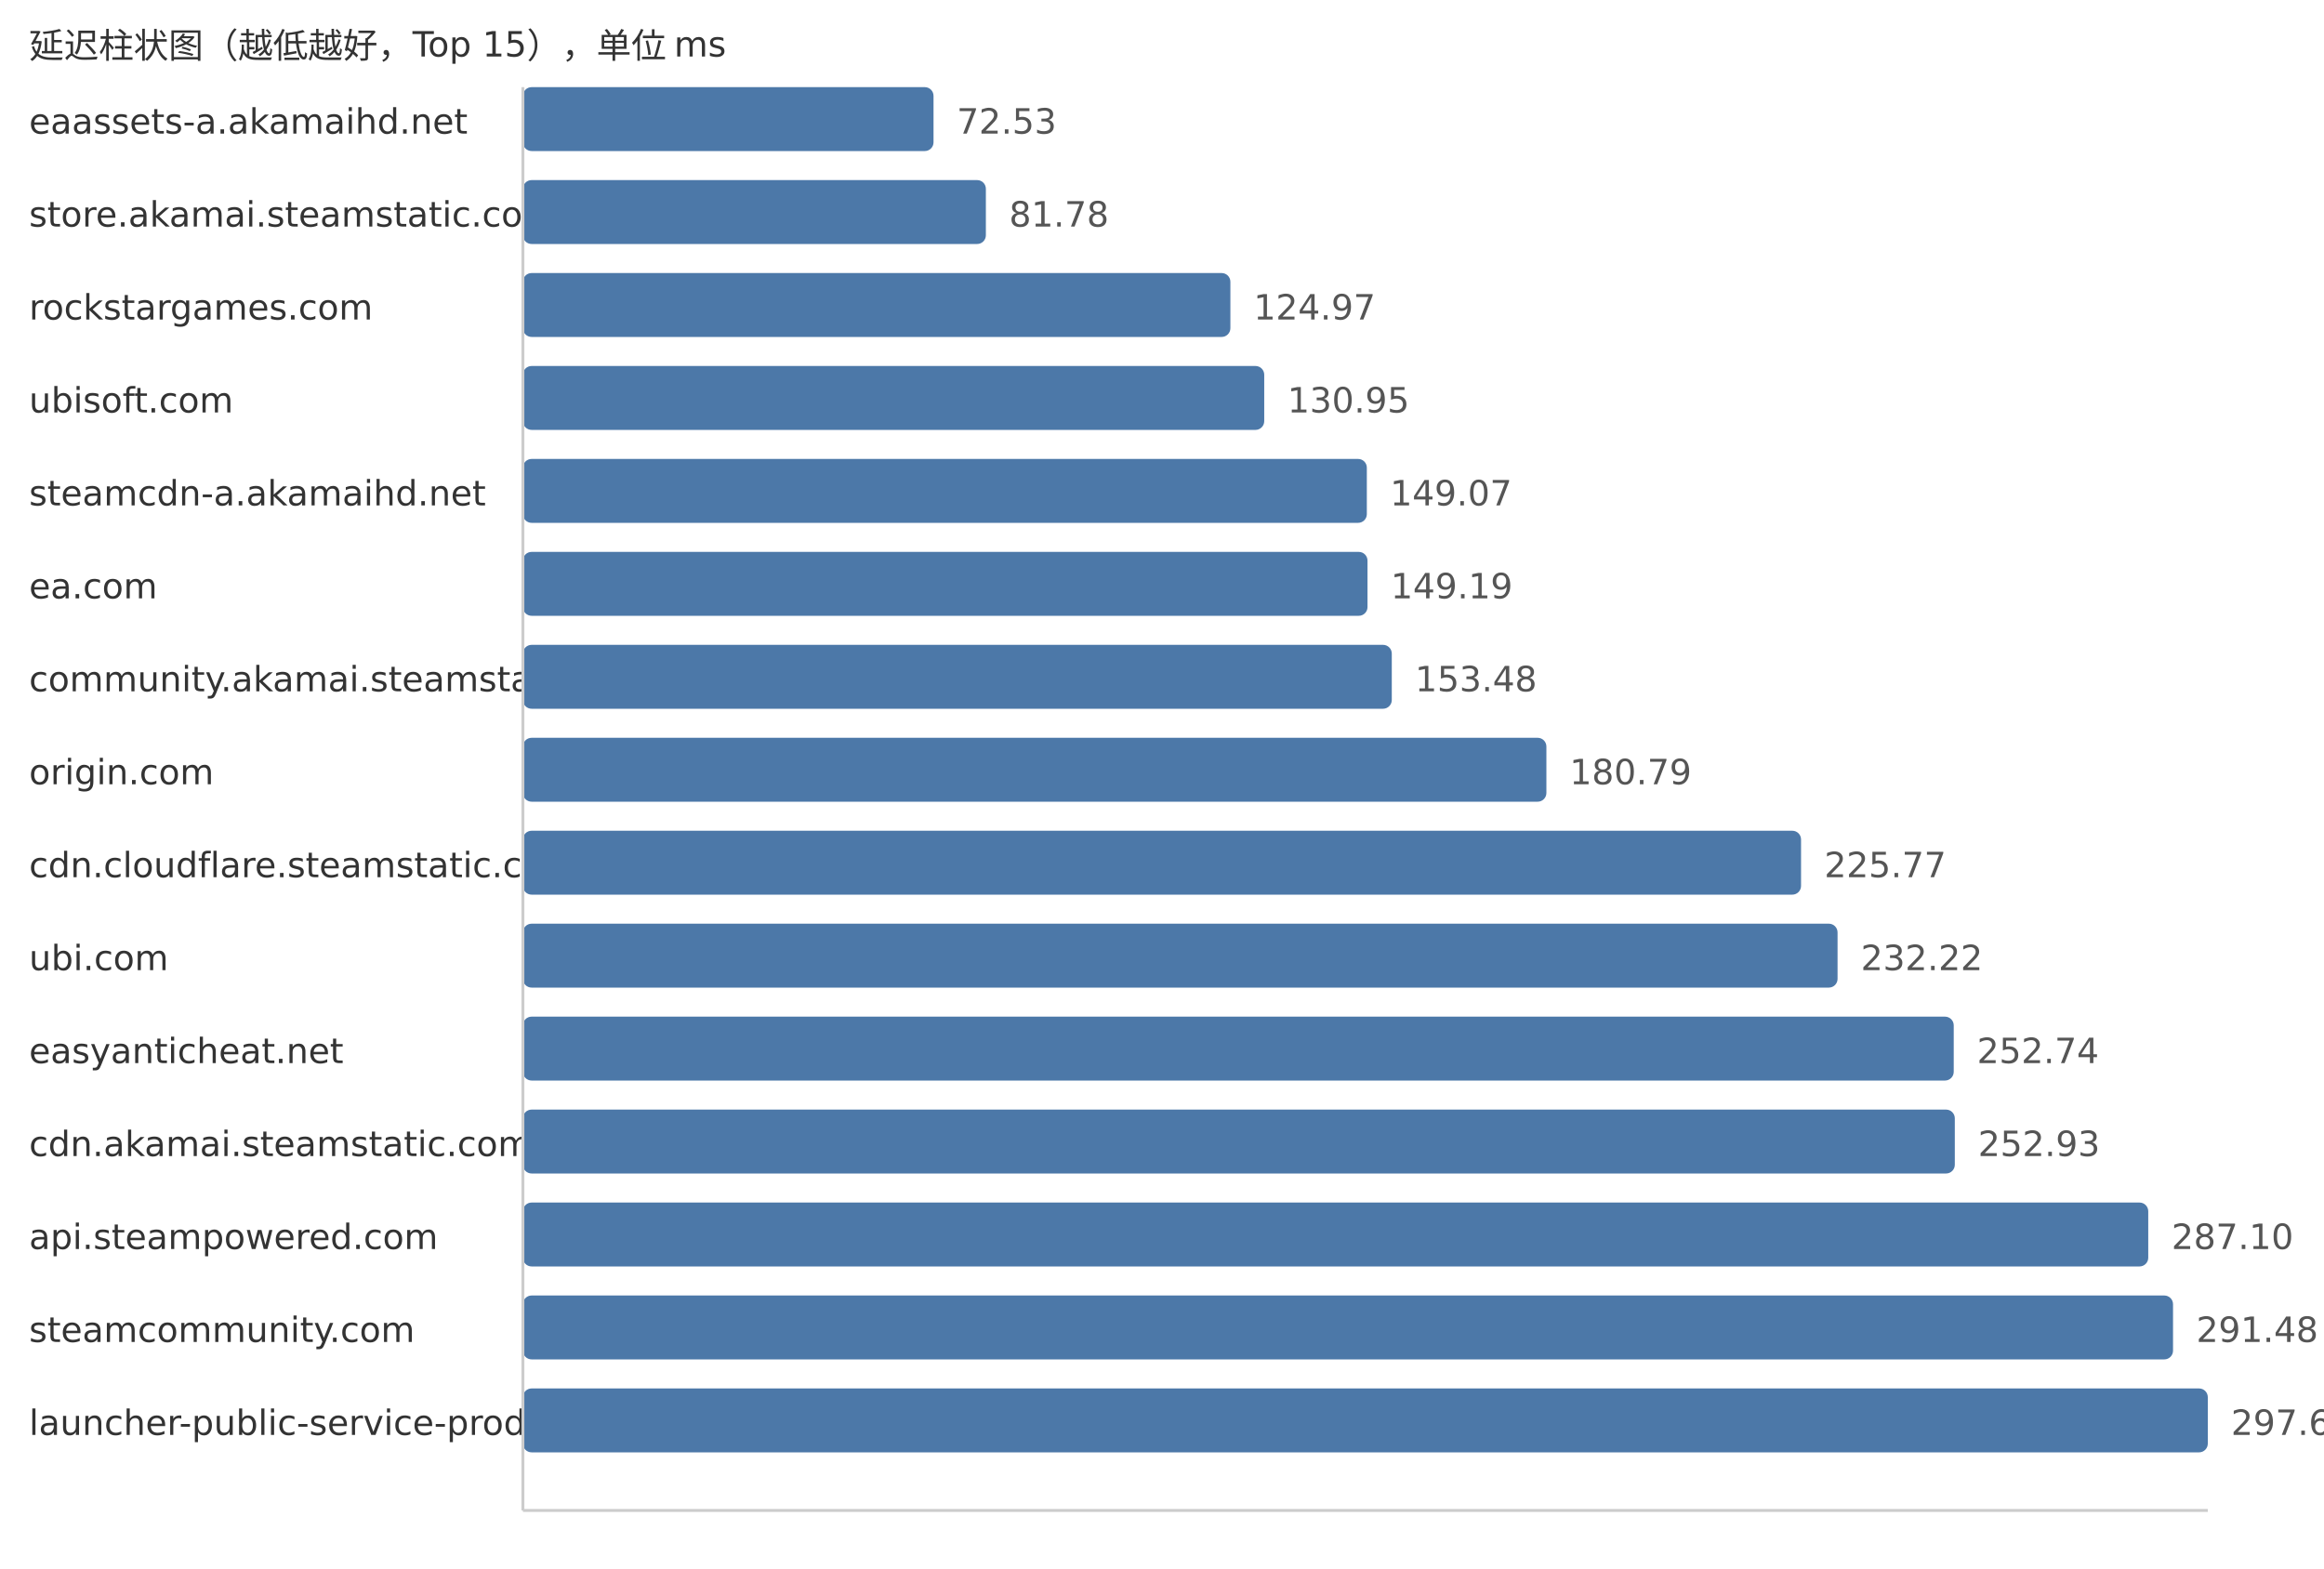
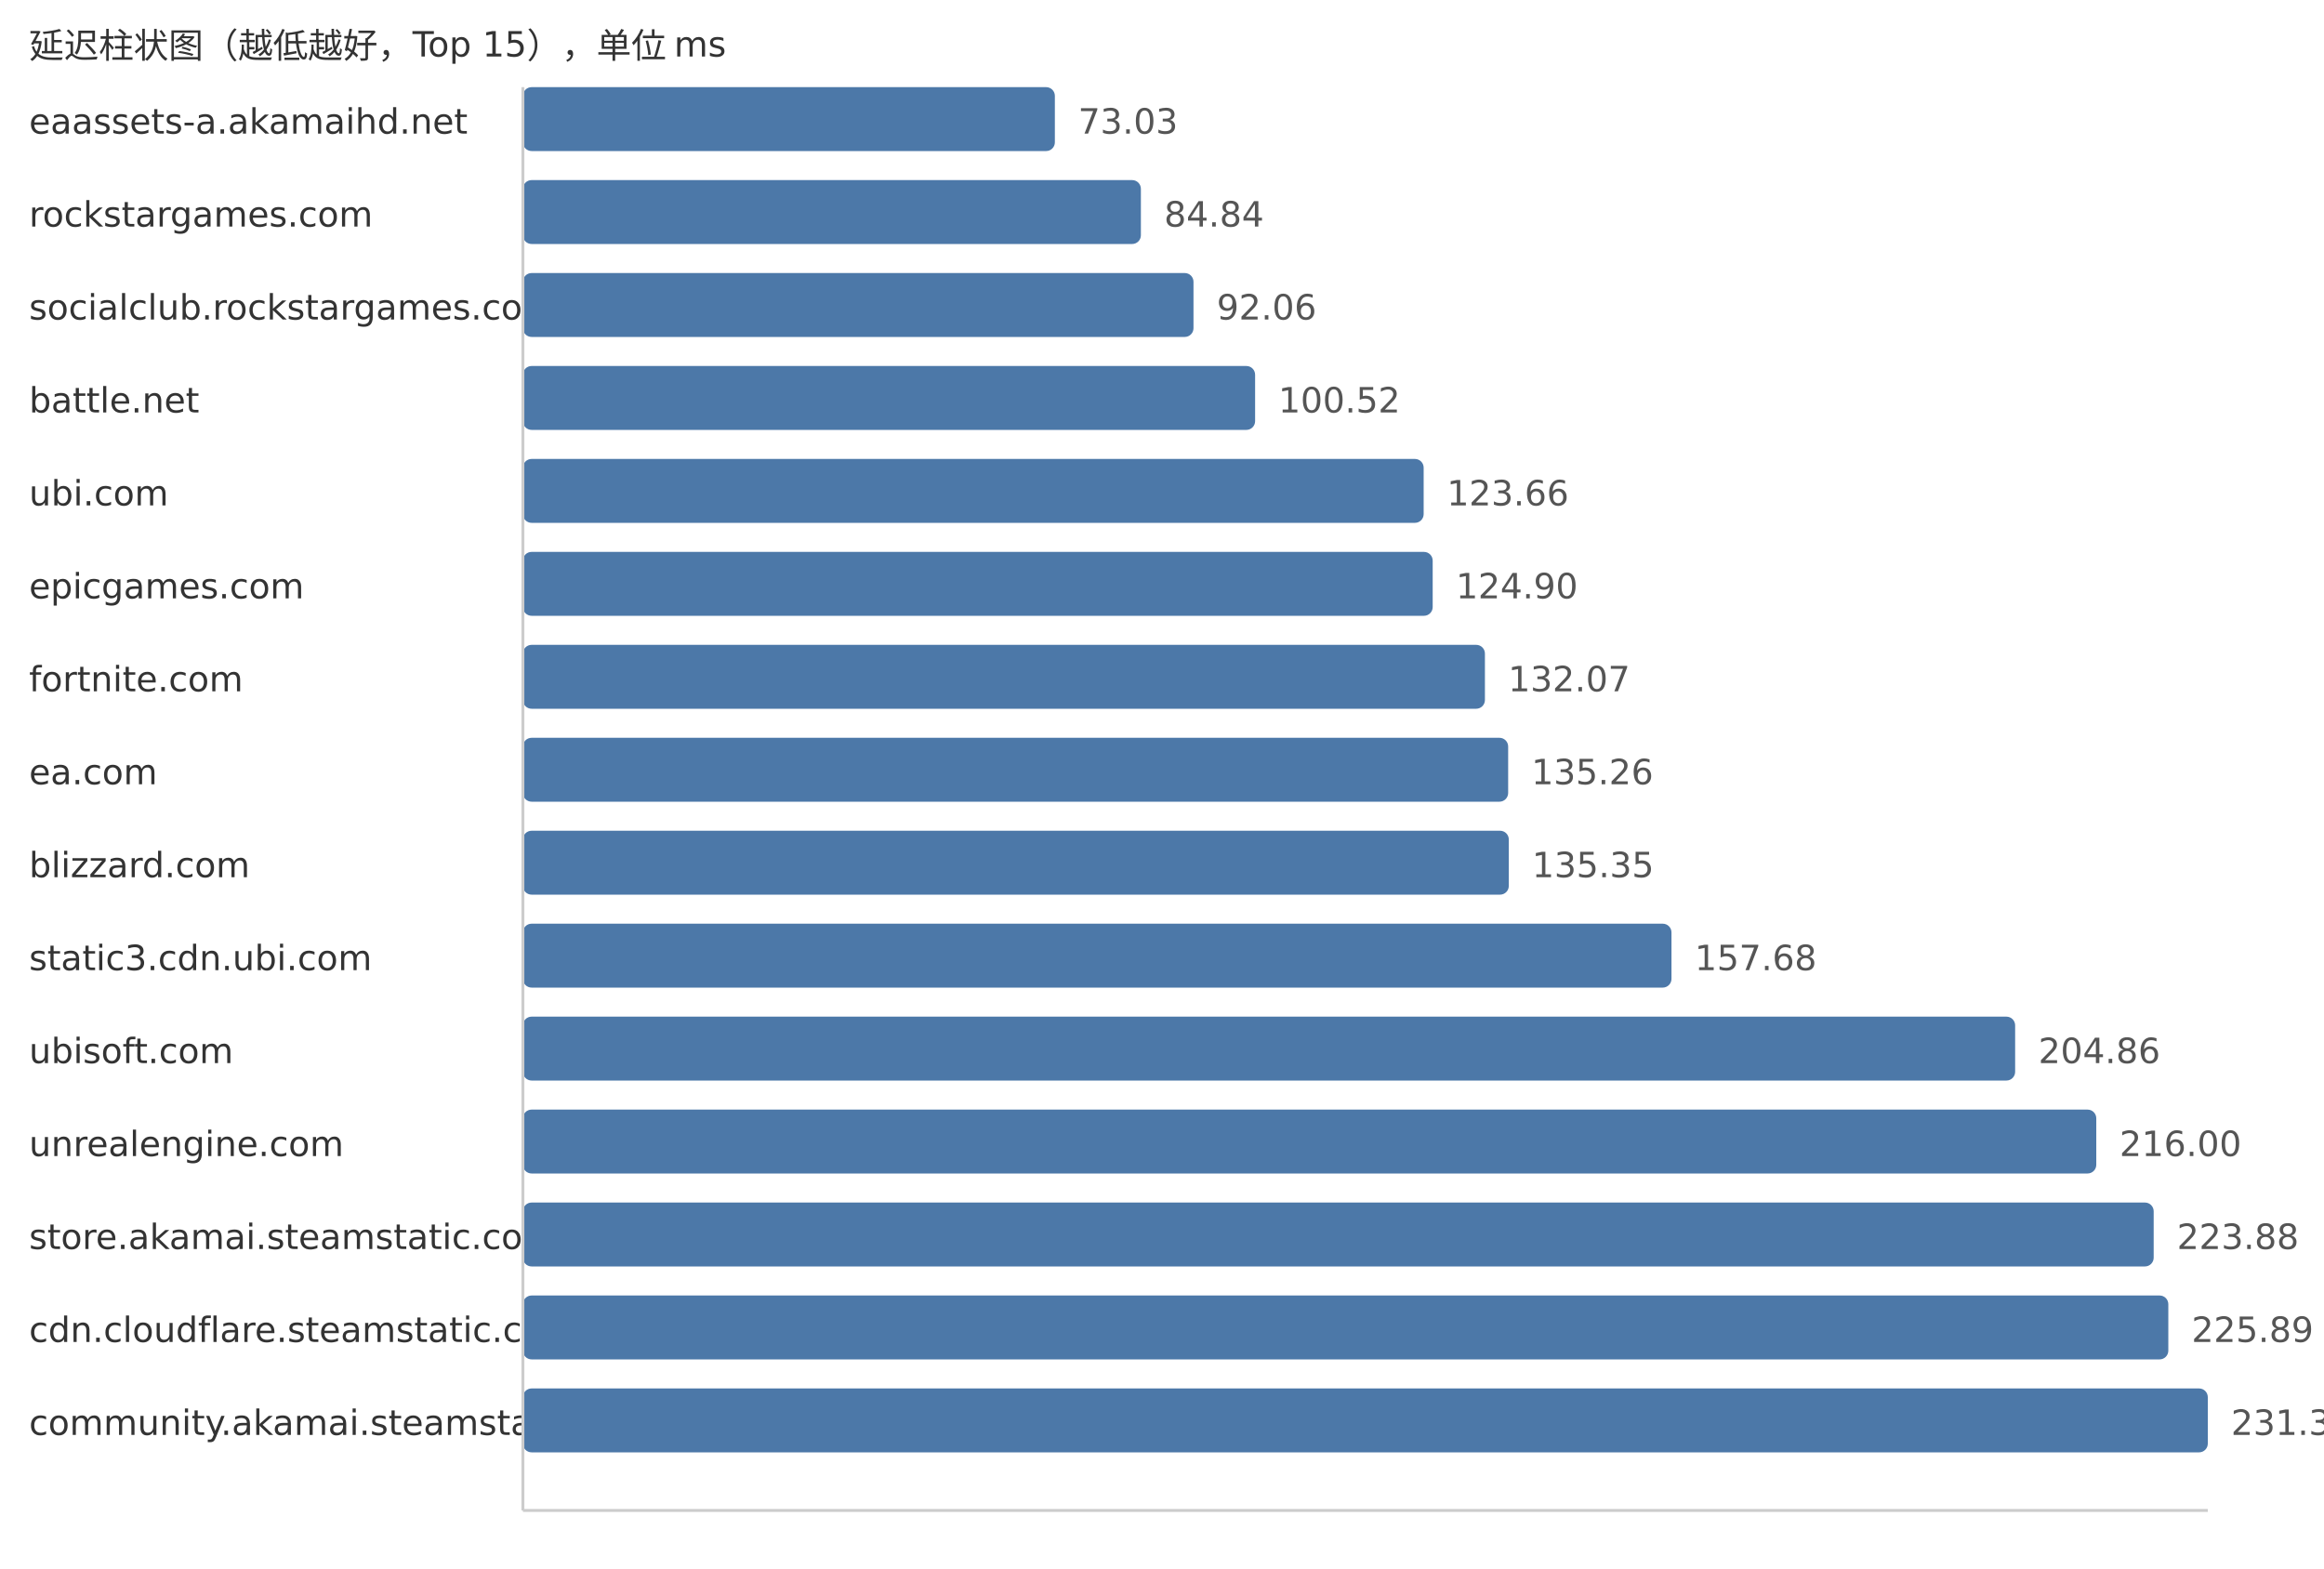
<svg xmlns="http://www.w3.org/2000/svg" width="800" height="540">
  <style> .label{font-family:DejaVu Sans,Verdana,Geneva,sans-serif;font-size:12px;fill:#333} .value{font-family:DejaVu Sans,Verdana,Geneva,sans-serif;font-size:12px;fill:#555} </style>
  <text x="10" y="20" class="label">延迟柱状图（越低越好，Top 15），单位 ms</text>
  <text x="10" y="46" class="label">eaassets-a.akamaihd.net</text>
-   <rect x="180" y="30" width="141.35" height="22" fill="#4c78a8" rx="3" />
-   <text x="329.35" y="46" class="value">72.53</text>
-   <text x="10" y="78" class="label">store.akamai.steamstatic.com</text>
-   <rect x="180" y="62" width="159.37" height="22" fill="#4c78a8" rx="3" />
-   <text x="347.37" y="78" class="value">81.78</text>
-   <text x="10" y="110" class="label">rockstargames.com</text>
-   <rect x="180" y="94" width="243.54" height="22" fill="#4c78a8" rx="3" />
-   <text x="431.54" y="110" class="value">124.97</text>
-   <text x="10" y="142" class="label">ubisoft.com</text>
-   <rect x="180" y="126" width="255.19" height="22" fill="#4c78a8" rx="3" />
-   <text x="443.19" y="142" class="value">130.95</text>
-   <text x="10" y="174" class="label">steamcdn-a.akamaihd.net</text>
-   <rect x="180" y="158" width="290.51" height="22" fill="#4c78a8" rx="3" />
-   <text x="478.51" y="174" class="value">149.07</text>
-   <text x="10" y="206" class="label">ea.com</text>
-   <rect x="180" y="190" width="290.74" height="22" fill="#4c78a8" rx="3" />
-   <text x="478.74" y="206" class="value">149.19</text>
-   <text x="10" y="238" class="label">community.akamai.steamstatic.com</text>
-   <rect x="180" y="222" width="299.1" height="22" fill="#4c78a8" rx="3" />
-   <text x="487.1" y="238" class="value">153.48</text>
-   <text x="10" y="270" class="label">origin.com</text>
-   <rect x="180" y="254" width="352.32" height="22" fill="#4c78a8" rx="3" />
-   <text x="540.32" y="270" class="value">180.79</text>
-   <text x="10" y="302" class="label">cdn.cloudflare.steamstatic.com</text>
-   <rect x="180" y="286" width="439.98" height="22" fill="#4c78a8" rx="3" />
-   <text x="627.98" y="302" class="value">225.77</text>
-   <text x="10" y="334" class="label">ubi.com</text>
-   <rect x="180" y="318" width="452.55" height="22" fill="#4c78a8" rx="3" />
-   <text x="640.55" y="334" class="value">232.22</text>
-   <text x="10" y="366" class="label">easyanticheat.net</text>
-   <rect x="180" y="350" width="492.54" height="22" fill="#4c78a8" rx="3" />
-   <text x="680.54" y="366" class="value">252.74</text>
-   <text x="10" y="398" class="label">cdn.akamai.steamstatic.com</text>
-   <rect x="180" y="382" width="492.91" height="22" fill="#4c78a8" rx="3" />
-   <text x="680.91" y="398" class="value">252.93</text>
-   <text x="10" y="430" class="label">api.steampowered.com</text>
-   <rect x="180" y="414" width="559.5" height="22" fill="#4c78a8" rx="3" />
-   <text x="747.5" y="430" class="value">287.10</text>
-   <text x="10" y="462" class="label">steamcommunity.com</text>
-   <rect x="180" y="446" width="568.03" height="22" fill="#4c78a8" rx="3" />
-   <text x="756.03" y="462" class="value">291.48</text>
-   <text x="10" y="494" class="label">launcher-public-service-prod06.ol.epicgames.com</text>
+   <rect x="180" y="30" width="183.12" height="22" fill="#4c78a8" rx="3" />
+   <text x="371.12" y="46" class="value">73.03</text>
+   <text x="10" y="78" class="label">rockstargames.com</text>
+   <rect x="180" y="62" width="212.73" height="22" fill="#4c78a8" rx="3" />
+   <text x="400.73" y="78" class="value">84.84</text>
+   <text x="10" y="110" class="label">socialclub.rockstargames.com</text>
+   <rect x="180" y="94" width="230.84" height="22" fill="#4c78a8" rx="3" />
+   <text x="418.84" y="110" class="value">92.06</text>
+   <text x="10" y="142" class="label">battle.net</text>
+   <rect x="180" y="126" width="252.05" height="22" fill="#4c78a8" rx="3" />
+   <text x="440.05" y="142" class="value">100.52</text>
+   <text x="10" y="174" class="label">ubi.com</text>
+   <rect x="180" y="158" width="310.07" height="22" fill="#4c78a8" rx="3" />
+   <text x="498.07" y="174" class="value">123.66</text>
+   <text x="10" y="206" class="label">epicgames.com</text>
+   <rect x="180" y="190" width="313.18" height="22" fill="#4c78a8" rx="3" />
+   <text x="501.18" y="206" class="value">124.90</text>
+   <text x="10" y="238" class="label">fortnite.com</text>
+   <rect x="180" y="222" width="331.16" height="22" fill="#4c78a8" rx="3" />
+   <text x="519.16" y="238" class="value">132.07</text>
+   <text x="10" y="270" class="label">ea.com</text>
+   <rect x="180" y="254" width="339.16" height="22" fill="#4c78a8" rx="3" />
+   <text x="527.16" y="270" class="value">135.26</text>
+   <text x="10" y="302" class="label">blizzard.com</text>
+   <rect x="180" y="286" width="339.38" height="22" fill="#4c78a8" rx="3" />
+   <text x="527.38" y="302" class="value">135.35</text>
+   <text x="10" y="334" class="label">static3.cdn.ubi.com</text>
+   <rect x="180" y="318" width="395.38" height="22" fill="#4c78a8" rx="3" />
+   <text x="583.38" y="334" class="value">157.68</text>
+   <text x="10" y="366" class="label">ubisoft.com</text>
+   <rect x="180" y="350" width="513.68" height="22" fill="#4c78a8" rx="3" />
+   <text x="701.68" y="366" class="value">204.86</text>
+   <text x="10" y="398" class="label">unrealengine.com</text>
+   <rect x="180" y="382" width="541.61" height="22" fill="#4c78a8" rx="3" />
+   <text x="729.61" y="398" class="value">216.00</text>
+   <text x="10" y="430" class="label">store.akamai.steamstatic.com</text>
+   <rect x="180" y="414" width="561.37" height="22" fill="#4c78a8" rx="3" />
+   <text x="749.37" y="430" class="value">223.88</text>
+   <text x="10" y="462" class="label">cdn.cloudflare.steamstatic.com</text>
+   <rect x="180" y="446" width="566.41" height="22" fill="#4c78a8" rx="3" />
+   <text x="754.41" y="462" class="value">225.89</text>
+   <text x="10" y="494" class="label">community.akamai.steamstatic.com</text>
  <rect x="180" y="478" width="580.0" height="22" fill="#4c78a8" rx="3" />
-   <text x="768.0" y="494" class="value">297.62</text>
+   <text x="768.0" y="494" class="value">231.31</text>
  <line x1="180" y1="30" x2="180" y2="520" stroke="#ccc" />
  <line x1="180" y1="520" x2="760" y2="520" stroke="#ccc" />
</svg>
